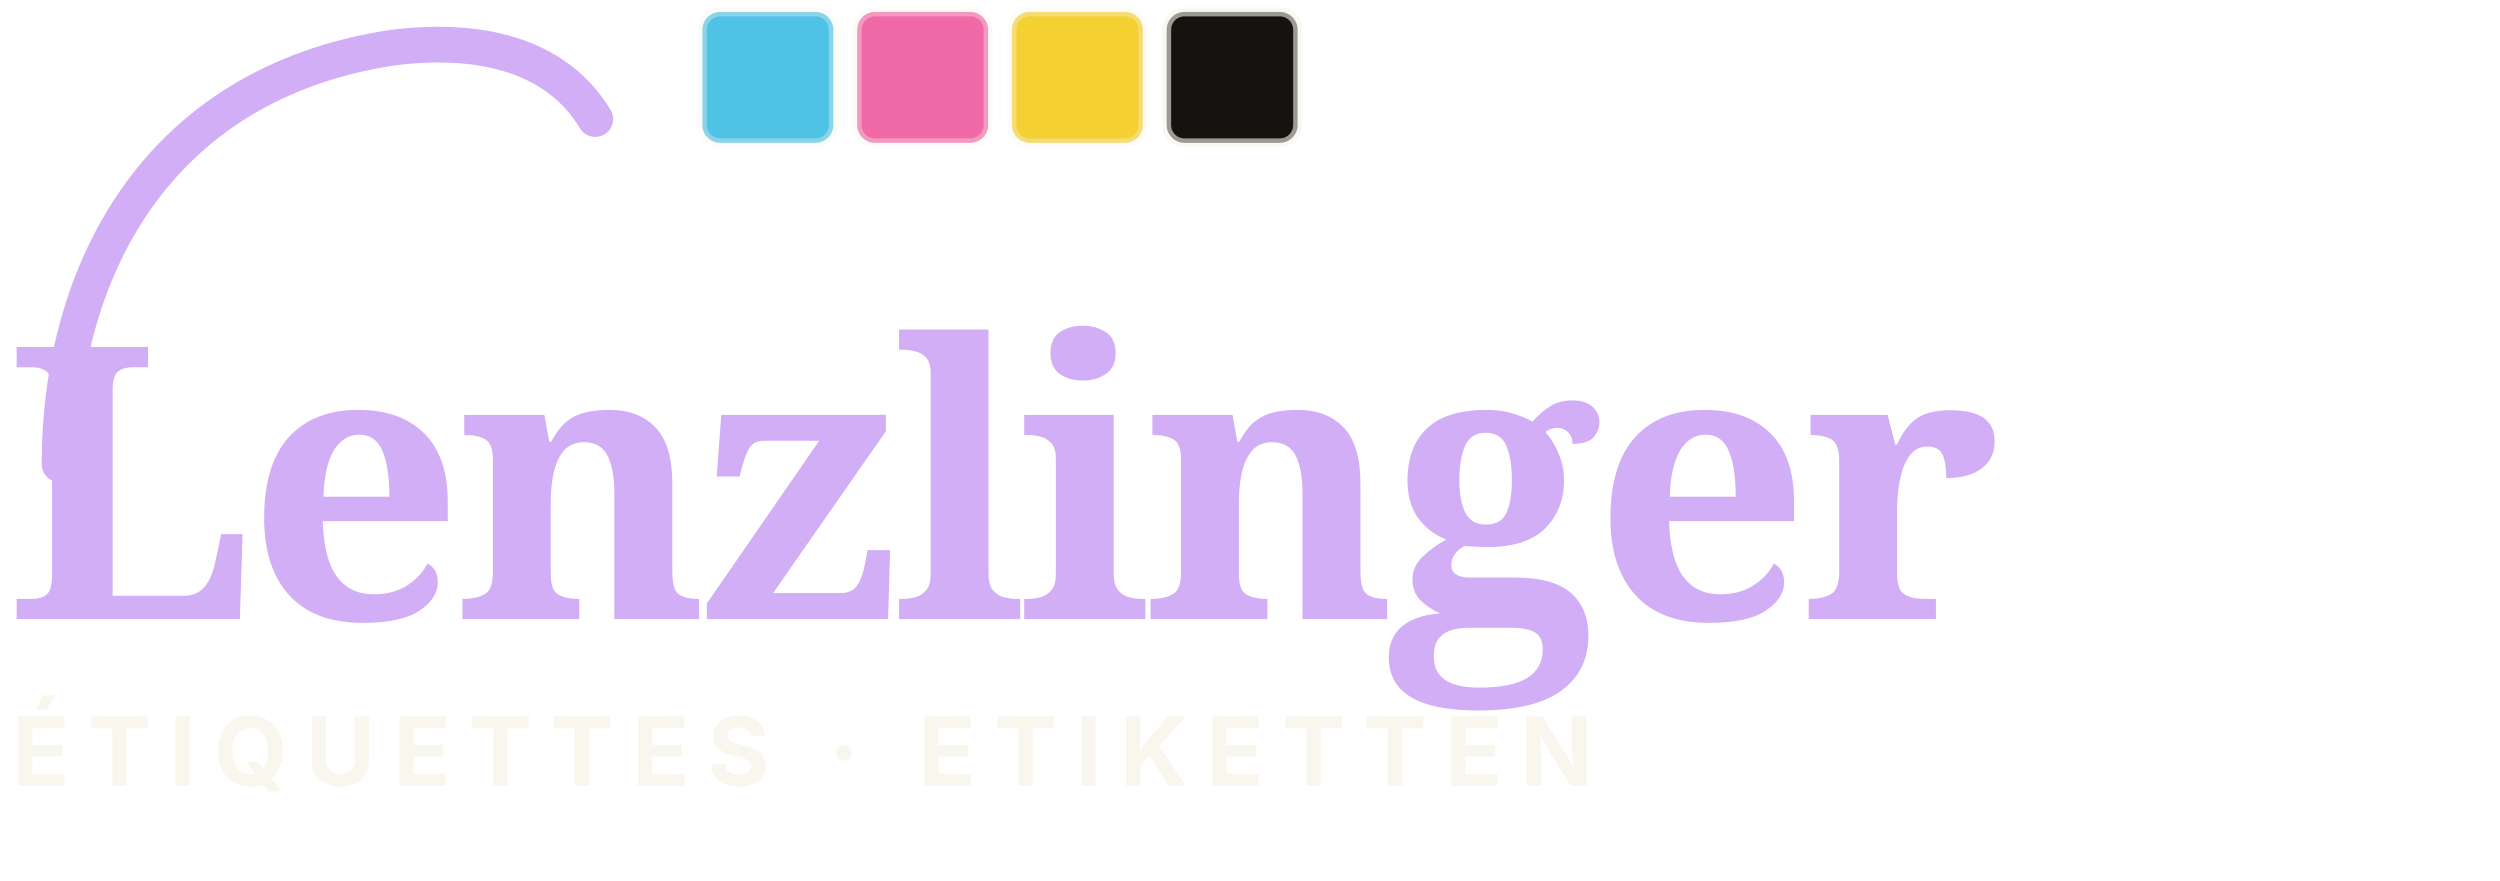
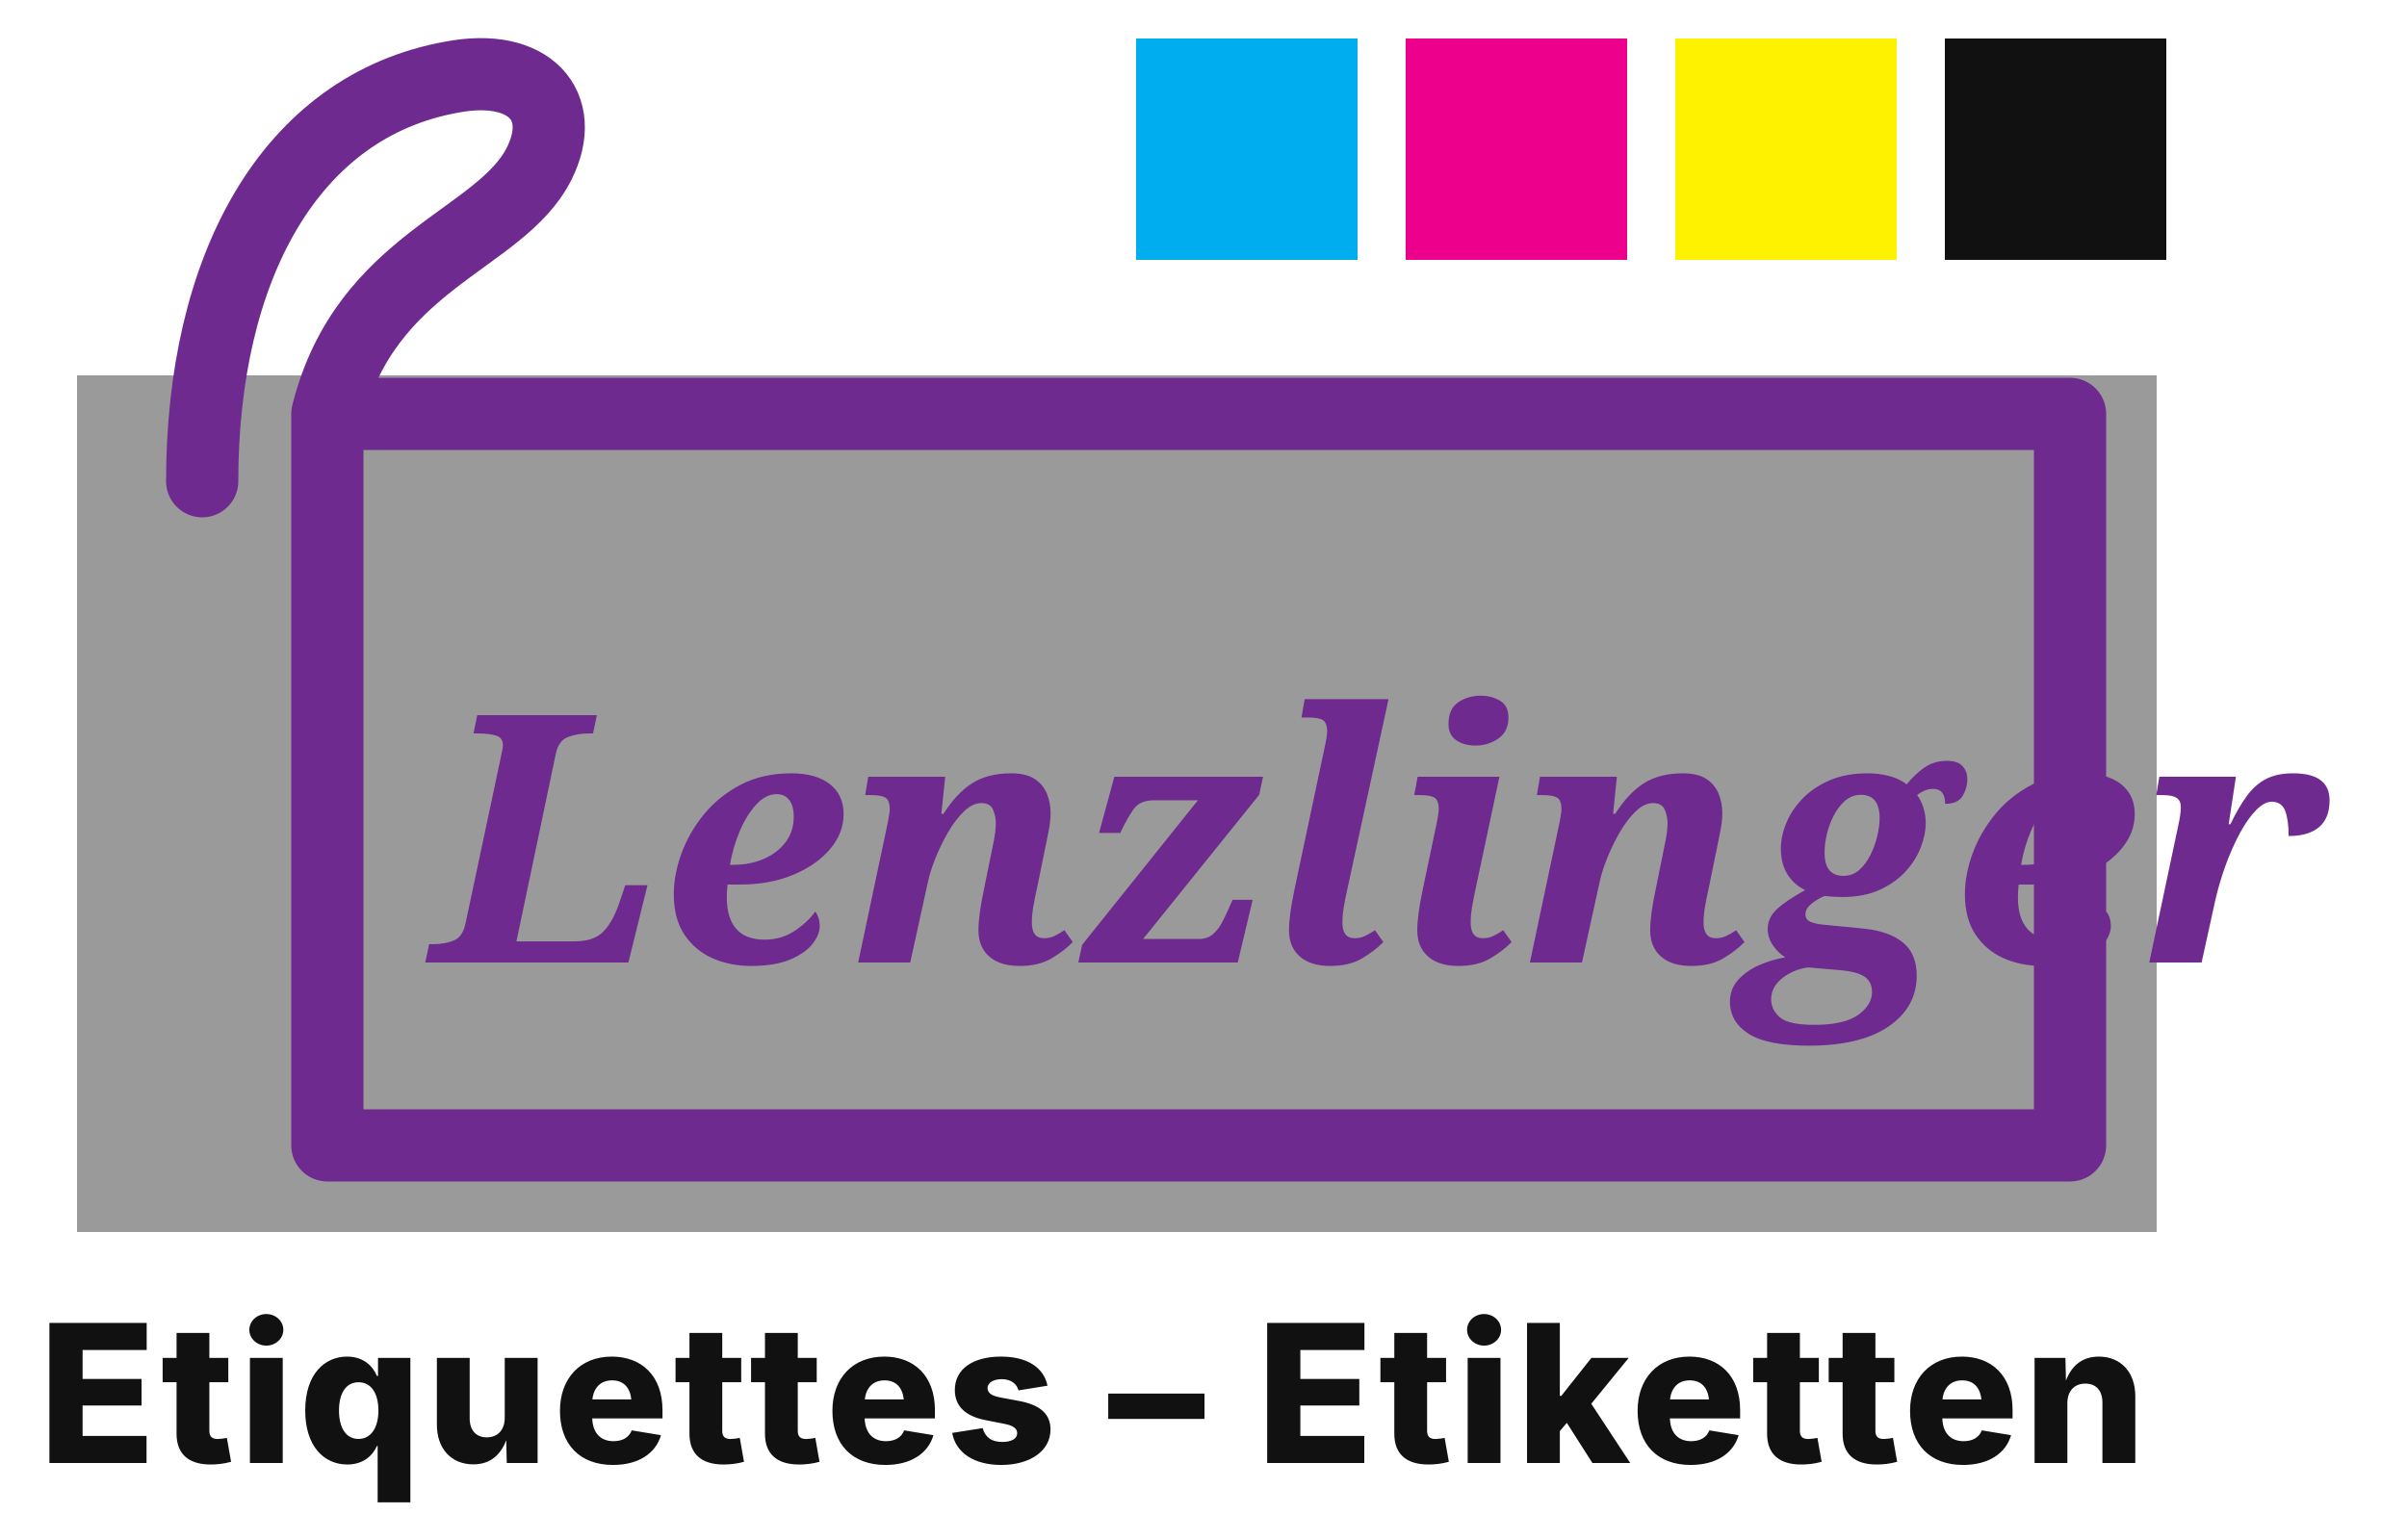
- <svg xmlns="http://www.w3.org/2000/svg" viewBox="0 0 420 148" role="img" aria-label="Lenzlinger — Étiquettes · Etiketten">
-   <path d="M10,78 C10,46 26,14 66,8 C82,6 94,10 100,20" fill="none" stroke="#D1AEF5" stroke-width="6" stroke-linecap="round" />
+ <svg xmlns="http://www.w3.org/2000/svg" viewBox="0 0 500 320" role="img" aria-label="Lenzlinger — Etiquettes – Etiketten">
+   <rect x="16" y="78" width="432" height="178" fill="#9a9a9a" />
  <g>
-     <rect x="118" y="2" width="22" height="22" rx="3" fill="#4FC3E6" stroke="rgba(247,243,234,0.35)" stroke-width="1.5" />
-     <rect x="144" y="2" width="22" height="22" rx="3" fill="#F06AA8" stroke="rgba(247,243,234,0.35)" stroke-width="1.5" />
-     <rect x="170" y="2" width="22" height="22" rx="3" fill="#F5D033" stroke="rgba(247,243,234,0.35)" stroke-width="1.5" />
-     <rect x="196" y="2" width="22" height="22" rx="3" fill="#141310" stroke="rgba(247,243,234,0.6)" stroke-width="1.5" />
+     <rect x="236" y="8" width="46" height="46" fill="#00AEEF" />
+     <rect x="292" y="8" width="46" height="46" fill="#EC008C" />
+     <rect x="348" y="8" width="46" height="46" fill="#FFF200" />
+     <rect x="404" y="8" width="46" height="46" fill="#111111" />
  </g>
-   <text x="1" y="104" font-family="'Fraunces', Georgia, serif" font-weight="700" font-size="64" letter-spacing="-1.5" fill="#D1AEF5">Lenzlinger</text>
-   <text x="2" y="132" font-family="'Inter', system-ui, sans-serif" font-weight="700" font-size="16" letter-spacing="3" fill="#F7F3EA" fill-opacity="0.8">ÉTIQUETTES · ETIKETTEN</text>
+   <path id="lz-ribbon" d="M42,100            C42,56 60,22 94,16            C110,13 118,22 112,34            C104,50 76,54 68,86            L68,238            L430,238            L430,86            L68,86" fill="none" stroke="#6E2A8E" stroke-width="15" stroke-linecap="round" stroke-linejoin="round" />
+   <text x="90" y="200" font-family="'Fraunces', Georgia, serif" font-weight="700" font-style="italic" font-size="72" fill="#6E2A8E" textLength="330" lengthAdjust="spacingAndGlyphs">Lenzlinger</text>
+   <text x="8" y="304" font-family="'Inter', system-ui, sans-serif" font-weight="800" font-size="40" letter-spacing="1" fill="#111111">Etiquettes – Etiketten</text>
</svg>
